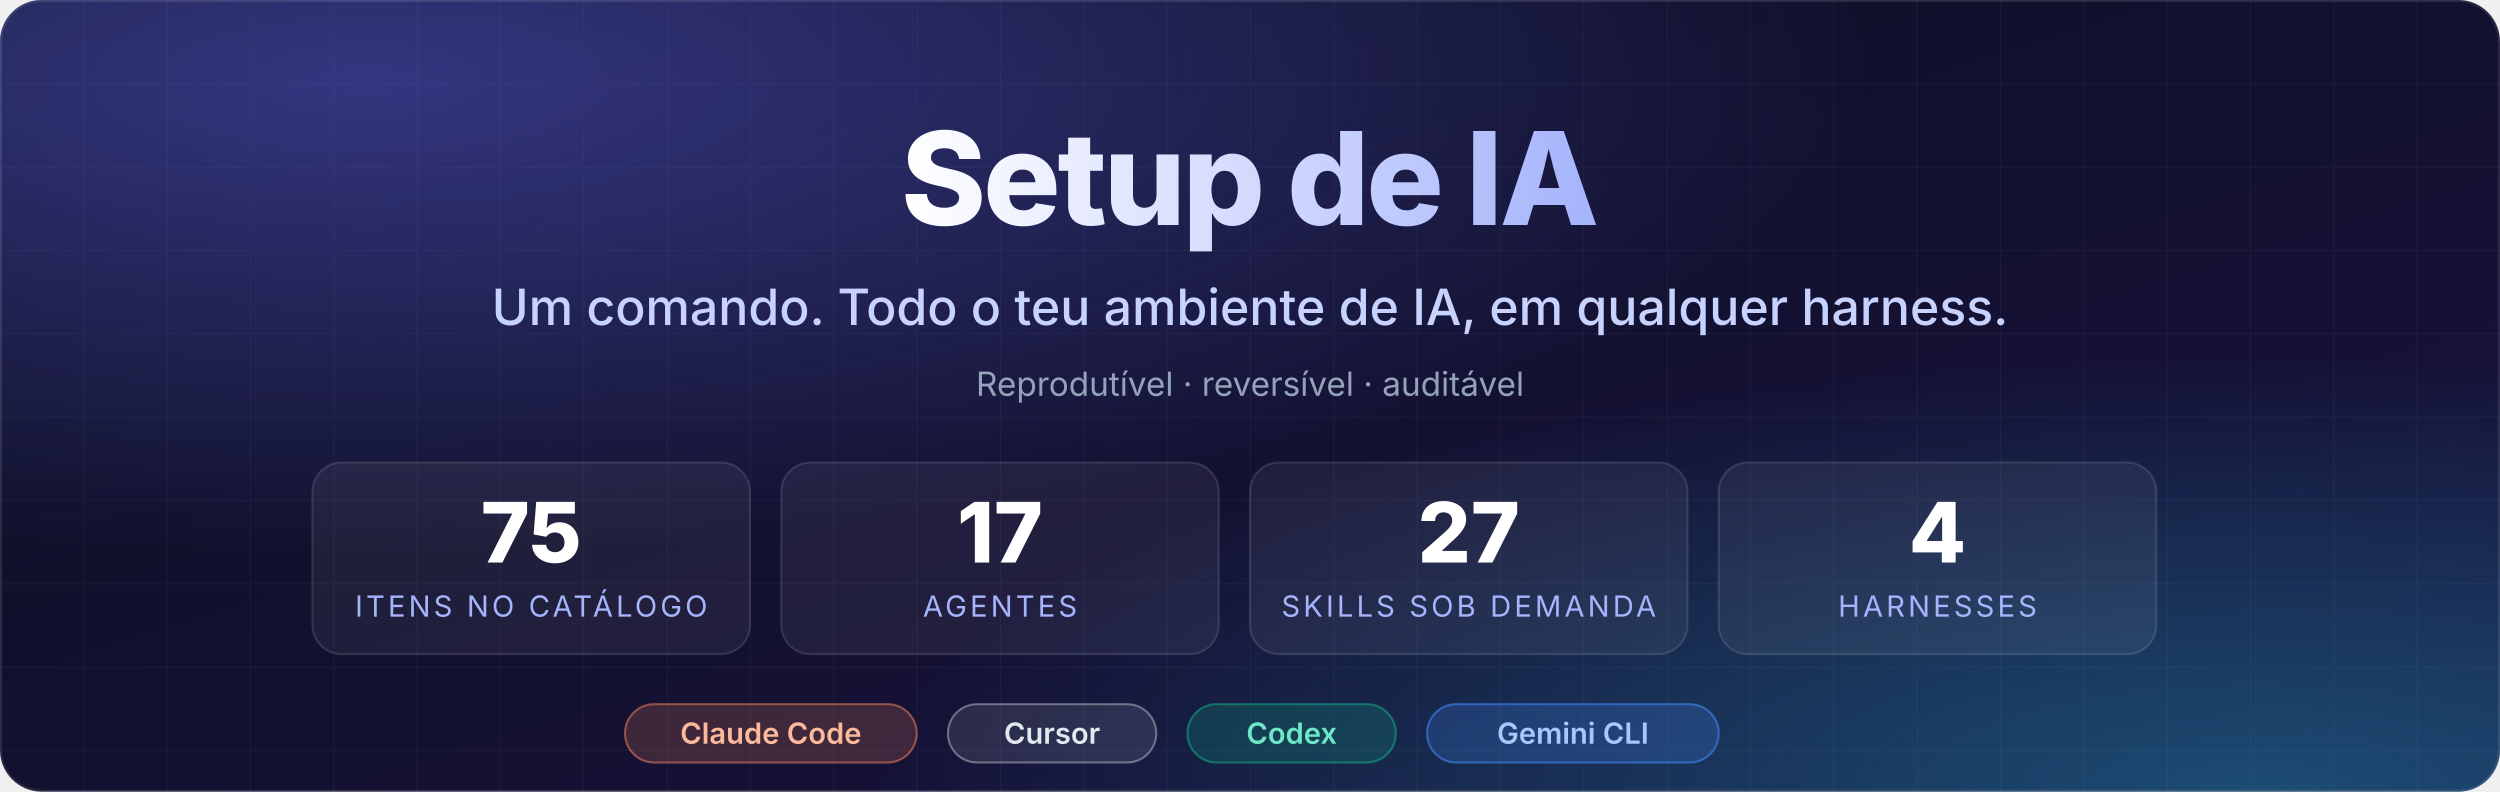
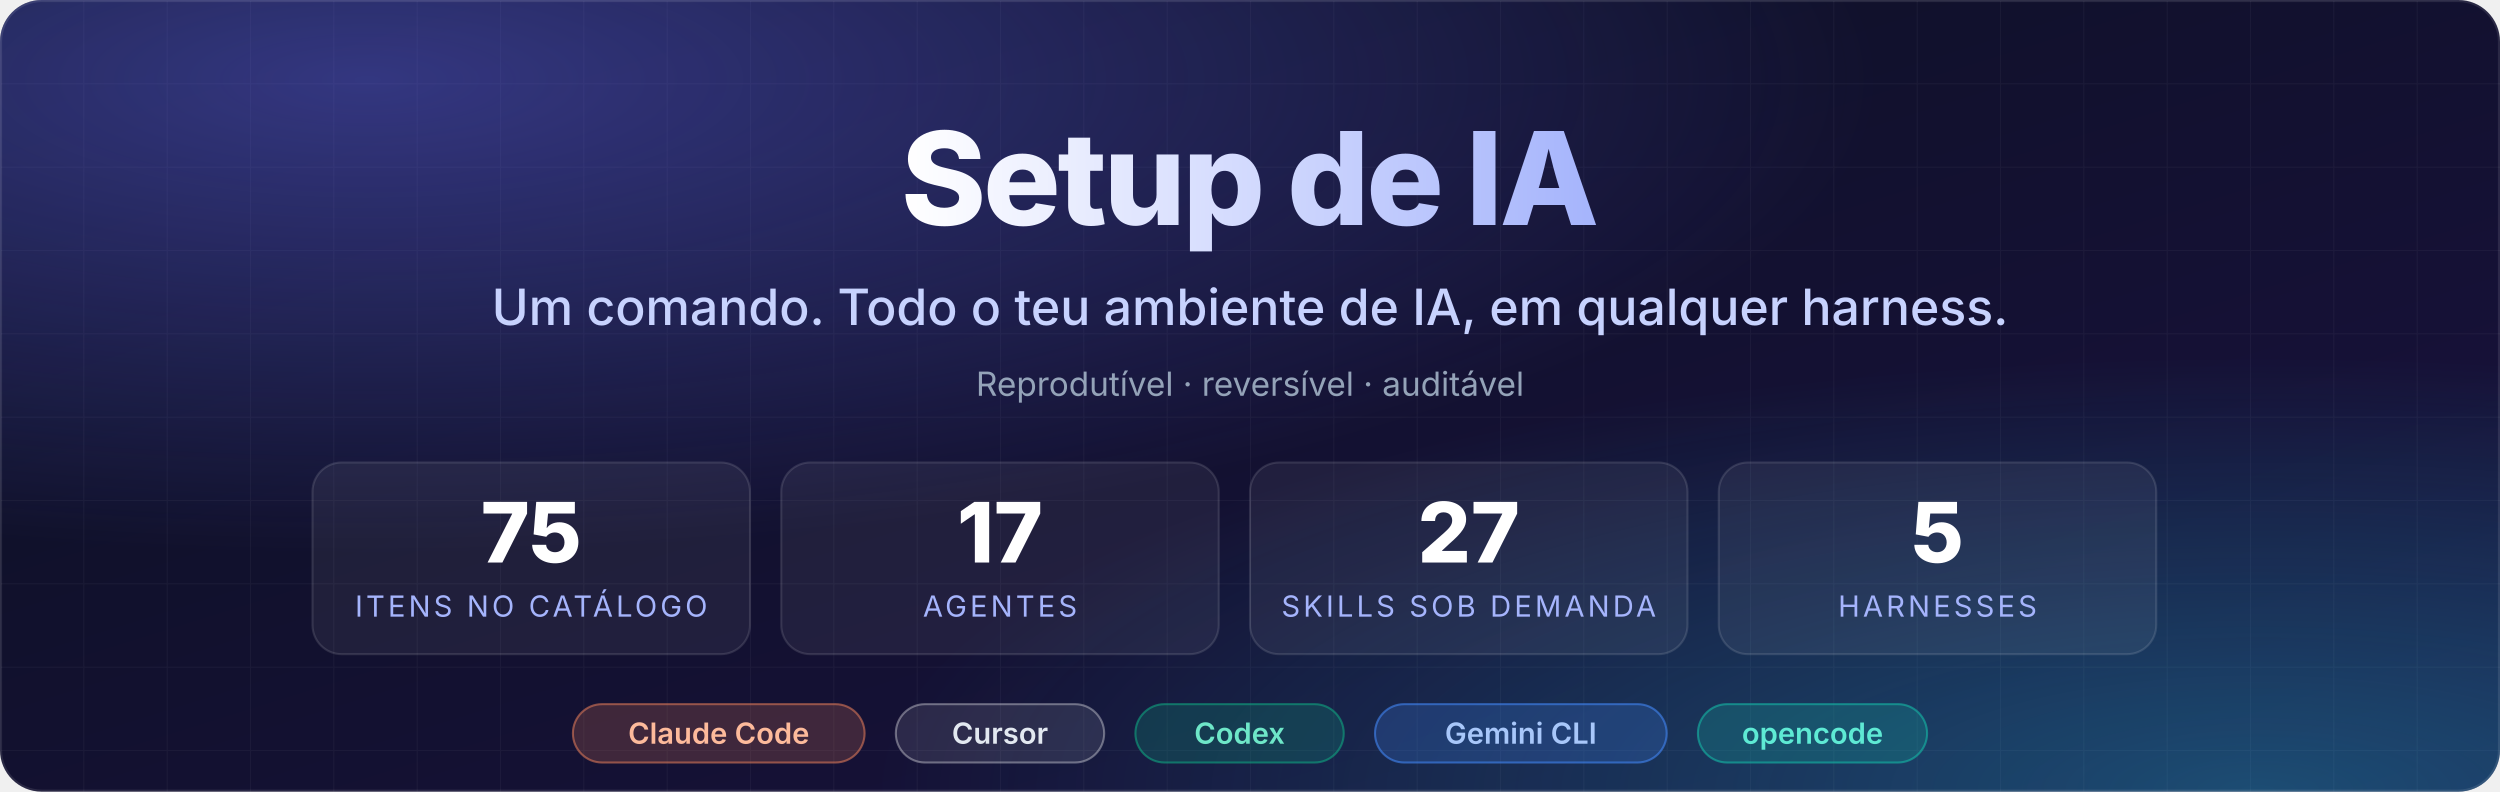
<svg xmlns="http://www.w3.org/2000/svg" viewBox="0 0 1200 380" width="1200" height="380" role="img" aria-labelledby="t d">
  <defs>
    <linearGradient id="bg" x1="0" y1="0" x2="1" y2="1">
      <stop offset="0" stop-color="#0b1020" />
      <stop offset="1" stop-color="#1a1240" />
    </linearGradient>
    <radialGradient id="glowA" cx="0.15" cy="0.1" r="0.6">
      <stop offset="0" stop-color="#6366f1" stop-opacity="0.45" />
      <stop offset="1" stop-color="#6366f1" stop-opacity="0" />
    </radialGradient>
    <radialGradient id="glowB" cx="0.9" cy="1" r="0.55">
      <stop offset="0" stop-color="#22d3ee" stop-opacity="0.30" />
      <stop offset="1" stop-color="#22d3ee" stop-opacity="0" />
    </radialGradient>
    <linearGradient id="title" x1="0" y1="0" x2="1" y2="0">
      <stop offset="0" stop-color="#ffffff" />
      <stop offset="1" stop-color="#a5b4fc" />
    </linearGradient>
    <pattern id="grid" width="40" height="40" patternUnits="userSpaceOnUse">
      <path d="M40 0H0V40" fill="none" stroke="#ffffff" stroke-opacity="0.04" />
    </pattern>
  </defs>
  <rect width="1200" height="380" rx="20" fill="url(#bg)" />
  <rect width="1200" height="380" rx="20" fill="url(#grid)" />
  <rect width="1200" height="380" rx="20" fill="url(#glowA)" />
  <rect width="1200" height="380" rx="20" fill="url(#glowB)" />
  <rect x="0.5" y="0.5" width="1199" height="379" rx="19.5" fill="none" stroke="#ffffff" stroke-opacity="0.10" />
  <g font-family="Inter, -apple-system, 'Segoe UI', Helvetica, Arial, sans-serif" text-anchor="middle">
    <text x="600" y="108" font-size="62" font-weight="800" fill="url(#title)" letter-spacing="-1.5">Setup de IA</text>
    <text x="600" y="156" font-size="24" fill="#c7d2fe" font-weight="500">Um comando. Todo o teu ambiente de IA, em qualquer harness.</text>
    <text x="600" y="190" font-size="16" fill="#94a3b8">Reprodutível  ·  reversível  ·  auditável</text>
    <g transform="translate(0,222)">
      <g transform="translate(150,0)">
        <rect width="210" height="92" rx="14" fill="#ffffff" fill-opacity="0.06" stroke="#ffffff" stroke-opacity="0.12" />
        <text x="105" y="48" font-size="40" font-weight="800" fill="#ffffff">75</text>
        <text x="105" y="74" font-size="14" fill="#a5b4fc" letter-spacing="1.5">ITENS NO CATÁLOGO</text>
      </g>
      <g transform="translate(375,0)">
        <rect width="210" height="92" rx="14" fill="#ffffff" fill-opacity="0.06" stroke="#ffffff" stroke-opacity="0.12" />
        <text x="105" y="48" font-size="40" font-weight="800" fill="#ffffff">17</text>
        <text x="105" y="74" font-size="14" fill="#a5b4fc" letter-spacing="1.5">AGENTES</text>
      </g>
      <g transform="translate(600,0)">
        <rect width="210" height="92" rx="14" fill="#ffffff" fill-opacity="0.06" stroke="#ffffff" stroke-opacity="0.12" />
        <text x="105" y="48" font-size="40" font-weight="800" fill="#ffffff">27</text>
        <text x="105" y="74" font-size="14" fill="#a5b4fc" letter-spacing="1.5">SKILLS SOB DEMANDA</text>
      </g>
      <g transform="translate(825,0)">
        <rect width="210" height="92" rx="14" fill="#ffffff" fill-opacity="0.06" stroke="#ffffff" stroke-opacity="0.12" />
-         <text x="105" y="48" font-size="40" font-weight="800" fill="#ffffff">4</text>
+         <text x="105" y="48" font-size="40" font-weight="800" fill="#ffffff">5</text>
        <text x="105" y="74" font-size="14" fill="#a5b4fc" letter-spacing="1.5">HARNESSES</text>
      </g>
    </g>
    <g transform="translate(0,338)" font-size="14" font-weight="600">
-       <g transform="translate(300,0)">
+       <g transform="translate(275,0)">
        <rect width="140" height="28" rx="14" fill="#d97757" fill-opacity="0.22" stroke="#d97757" stroke-opacity="0.6" />
        <text x="70" y="19" fill="#fdba9b">Claude Code</text>
      </g>
-       <g transform="translate(455,0)">
+       <g transform="translate(430,0)">
        <rect width="100" height="28" rx="14" fill="#ffffff" fill-opacity="0.10" stroke="#ffffff" stroke-opacity="0.35" />
        <text x="50" y="19" fill="#e2e8f0">Cursor</text>
      </g>
-       <g transform="translate(570,0)">
+       <g transform="translate(545,0)">
        <rect width="100" height="28" rx="14" fill="#10a37f" fill-opacity="0.22" stroke="#10a37f" stroke-opacity="0.6" />
        <text x="50" y="19" fill="#6ee7c8">Codex</text>
      </g>
-       <g transform="translate(685,0)">
+       <g transform="translate(660,0)">
        <rect width="140" height="28" rx="14" fill="#4285f4" fill-opacity="0.22" stroke="#4285f4" stroke-opacity="0.6" />
        <text x="70" y="19" fill="#a8c7fa">Gemini CLI</text>
+       </g>
+       <g transform="translate(815,0)">
+         <rect width="110" height="28" rx="14" fill="#14b8a6" fill-opacity="0.22" stroke="#14b8a6" stroke-opacity="0.6" />
+         <text x="55" y="19" fill="#5eead4">opencode</text>
      </g>
    </g>
  </g>
</svg>
